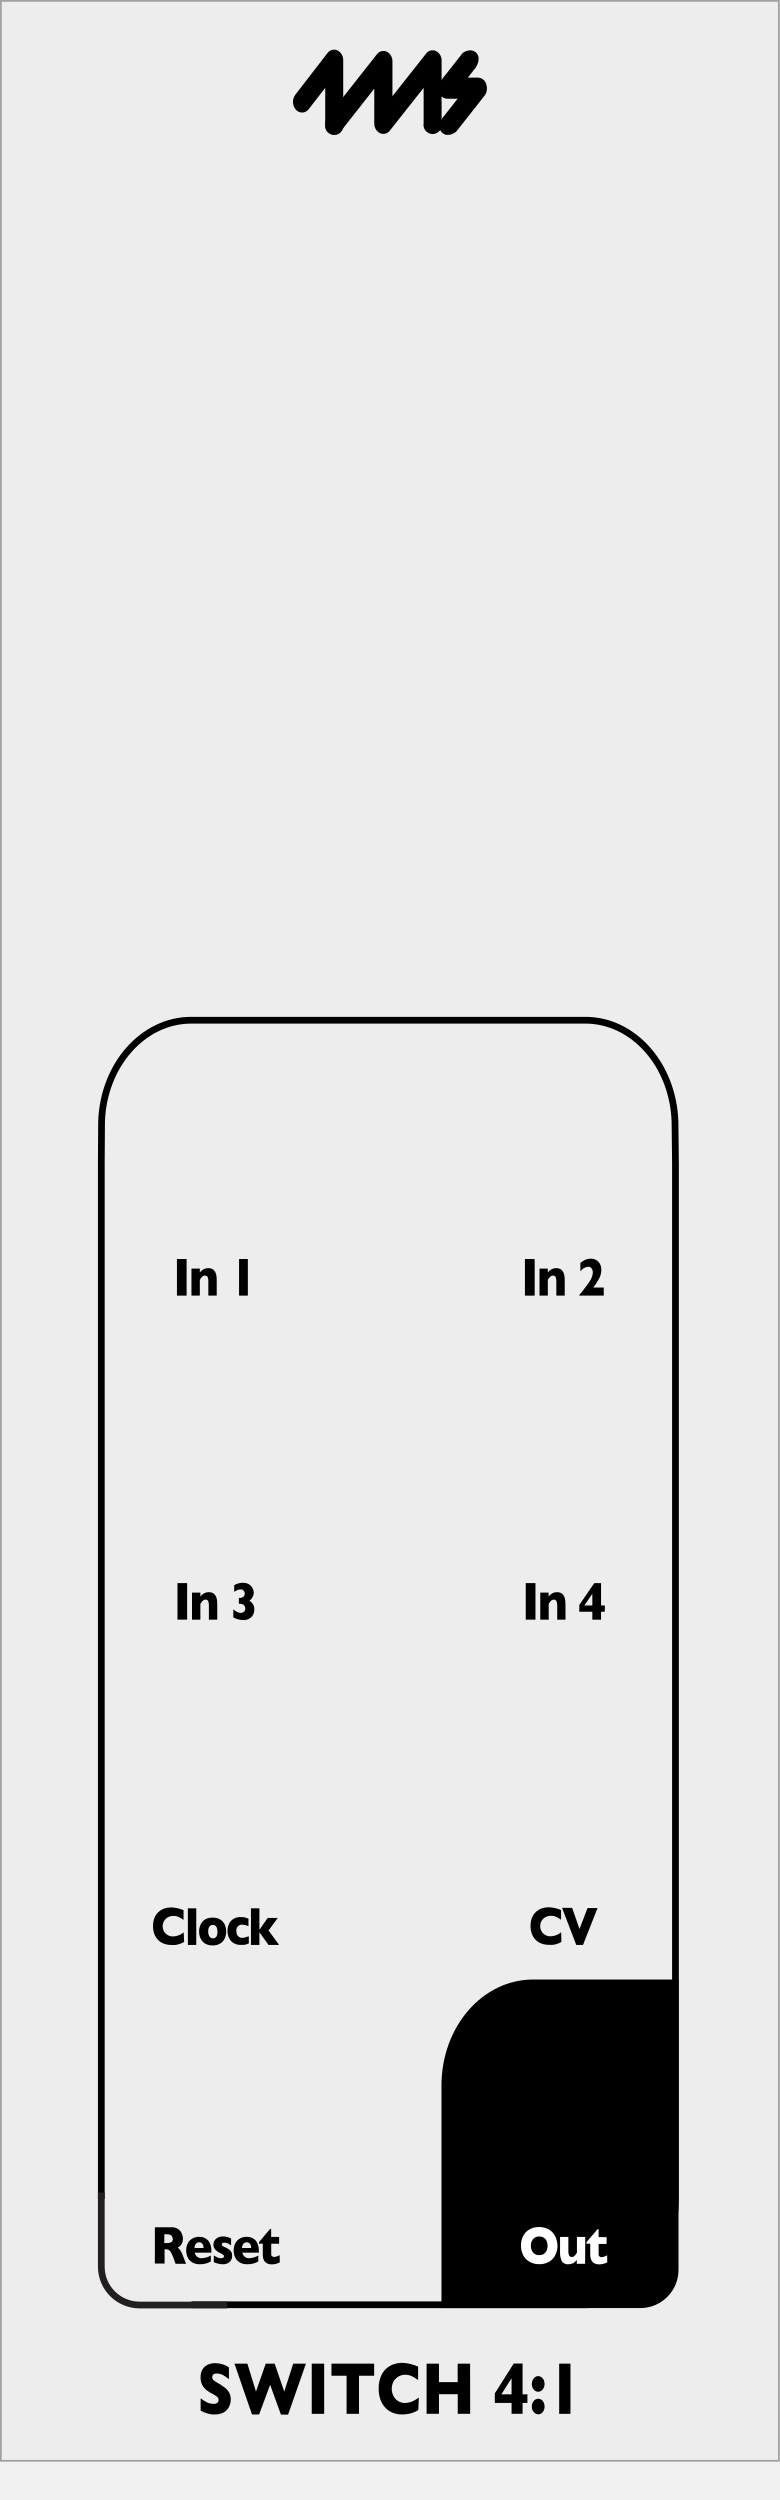
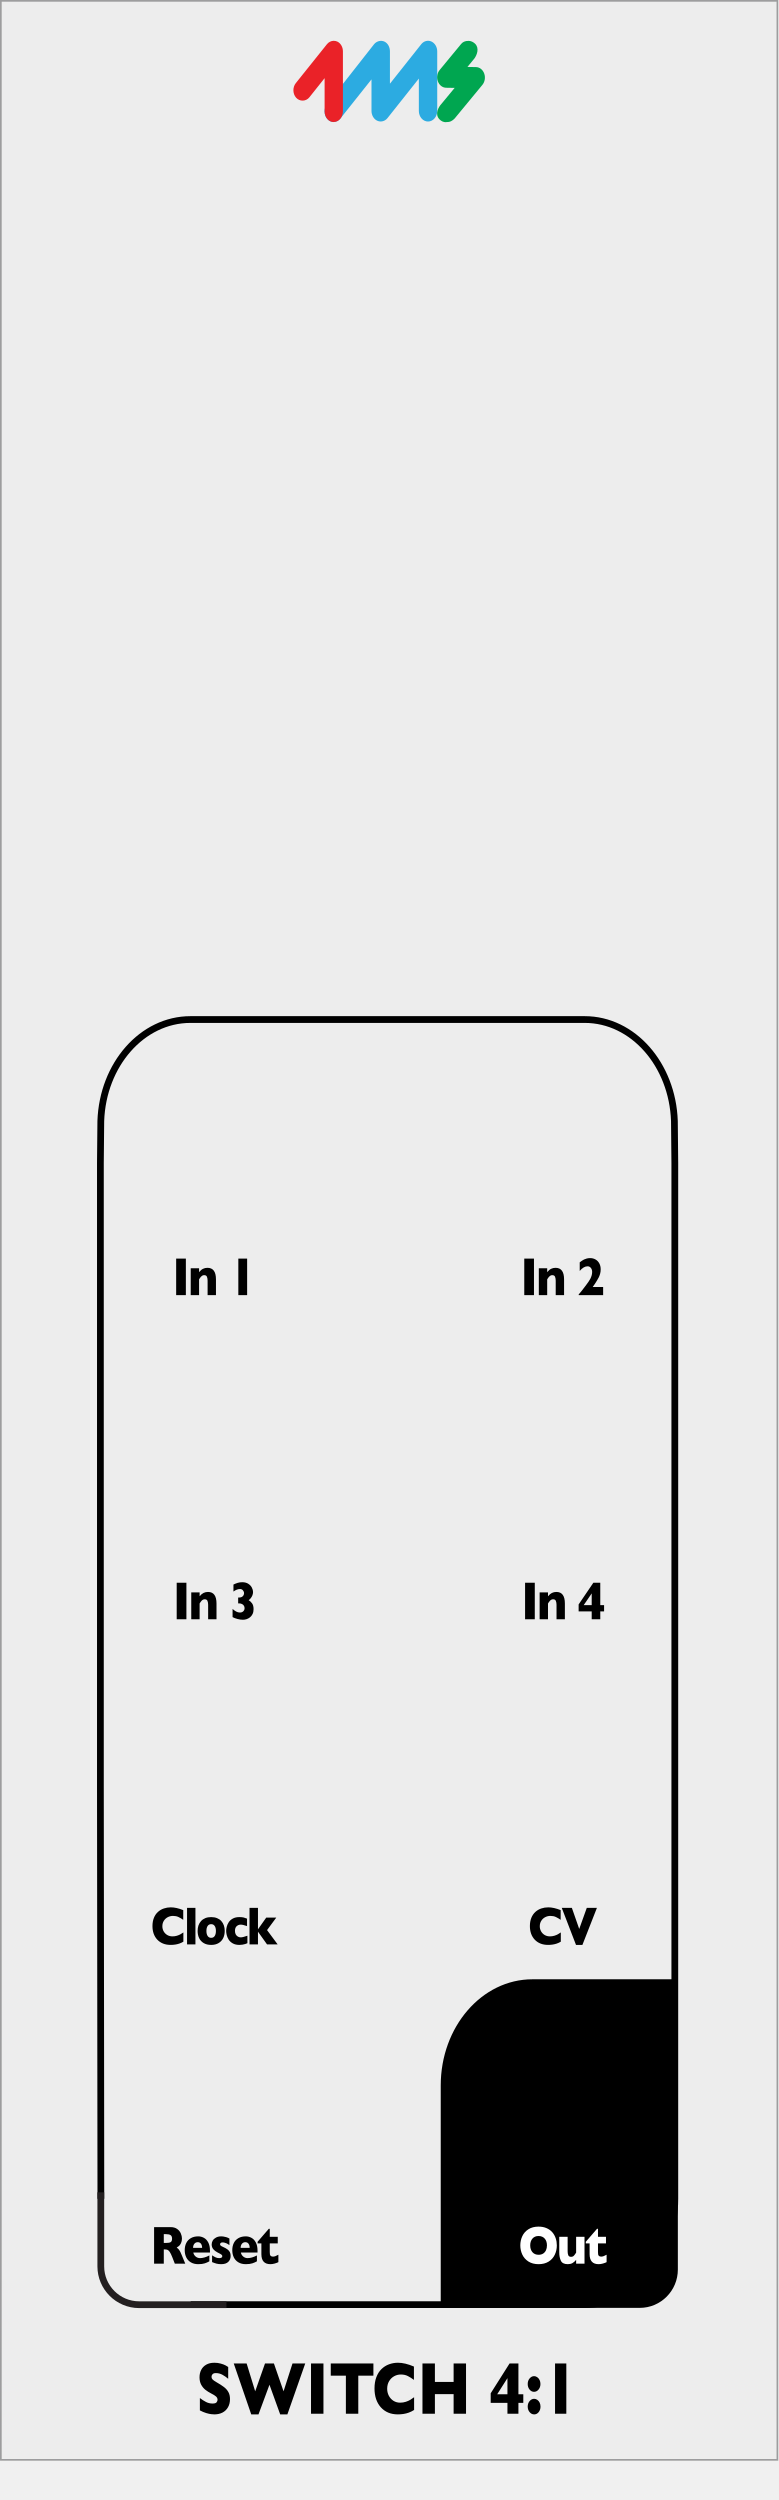
- <svg xmlns="http://www.w3.org/2000/svg" width="40.73mm" height="130.6mm" viewBox="0 0 115.45 370.19">
+ <svg xmlns="http://www.w3.org/2000/svg" width="40.64mm" height="130.55mm" viewBox="0 0 115.2 370.07" version="1.1" id="svg23">
+   <defs id="defs23" />
  <g id="faceplate">
-     <rect x="0.13" y="0.13" width="115.2" height="364.25" style="fill: #ededed;stroke: #9d9d9e;stroke-miterlimit: 10;stroke-width: 0.25px" />
-     <g>
-       <path d="M34.17,355.26a2.34,2.34,0,0,1-.3,1.21,1.91,1.91,0,0,1-.81.78,2.6,2.6,0,0,1-1.21.27l-.46,0a4.29,4.29,0,0,1-.73-.16,4.72,4.72,0,0,1-.95-.4v-1.82a7.24,7.24,0,0,0,.91.58,2.12,2.12,0,0,0,1,.23.78.78,0,0,0,.61-.19.6.6,0,0,0-.1-.87,3.33,3.33,0,0,0-.69-.43,4.83,4.83,0,0,1-.89-.56,2.3,2.3,0,0,1-.61-.76,2.27,2.27,0,0,1-.24-1.08A2.38,2.38,0,0,1,29.9,351a1.8,1.8,0,0,1,.74-.78,2.38,2.38,0,0,1,1.21-.29,3.58,3.58,0,0,1,.95.12,3.31,3.31,0,0,1,.71.27,2.33,2.33,0,0,1,.39.24v1.74a5.57,5.57,0,0,0-.83-.58,2,2,0,0,0-1-.26.67.67,0,0,0-.5.16.57.57,0,0,0-.15.4.54.54,0,0,0,.15.38,2.58,2.58,0,0,0,.56.39,9.54,9.54,0,0,1,1.12.73,2.47,2.47,0,0,1,.67.74A2.09,2.09,0,0,1,34.17,355.26Z" />
-       <path d="M45.3,350l-2.64,7.54H41.6L40,353.13l-1.63,4.39H37.31L34.72,350h1.91l1.27,4.13L39.35,350h1.32l1.42,4.13L43.42,350Z" />
-       <path d="M48,357.43H46.16V350H48Z" />
-       <path d="M55.4,351.79H53.16v5.64H51.32v-5.64H49.08V350H55.4Z" />
-       <path d="M61.94,356.87a4,4,0,0,1-.78.38,3.78,3.78,0,0,1-.8.21,5.69,5.69,0,0,1-.83.06,3.58,3.58,0,0,1-1.43-.27,3,3,0,0,1-1.1-.79,3.51,3.51,0,0,1-.7-1.22,5,5,0,0,1-.23-1.54,4.55,4.55,0,0,1,.28-1.68,3.17,3.17,0,0,1,.76-1.21,3.21,3.21,0,0,1,1.12-.7,3.9,3.9,0,0,1,1.32-.23,6.18,6.18,0,0,1,2.36.56v2a5.6,5.6,0,0,0-.9-.57,2.25,2.25,0,0,0-1-.23,2,2,0,0,0-1.74,1,2.34,2.34,0,0,0,0,2.16,1.87,1.87,0,0,0,.68.74,1.76,1.76,0,0,0,1,.28,2.84,2.84,0,0,0,.84-.13,3.52,3.52,0,0,0,.67-.3,5.06,5.06,0,0,0,.56-.38Z" />
-       <path d="M69.62,357.43H67.78v-2.91H65v2.91H63.17V350H65v2.74h2.77V350h1.84Z" />
-       <path d="M78.1,355.82h-.72v1.61H75.75v-1.61H73.27V354.4l2.8-4.42h1.31v4.56h.72Zm-2.35-1.28v-2.38l-1.51,2.38Z" />
-       <path d="M80.64,353a1.27,1.27,0,0,1-.28.82.83.83,0,0,1-1.34,0,1.24,1.24,0,0,1-.27-.81,1.22,1.22,0,0,1,.29-.83.83.83,0,0,1,.66-.34.76.76,0,0,1,.46.16,1.08,1.08,0,0,1,.35.41A1.45,1.45,0,0,1,80.64,353Zm0,3.35a1.28,1.28,0,0,1-.27.82.82.82,0,0,1-.66.33.86.86,0,0,1-.68-.34,1.19,1.19,0,0,1-.28-.81,1.22,1.22,0,0,1,.28-.82.89.89,0,0,1,.68-.34.86.86,0,0,1,.47.16,1,1,0,0,1,.34.42A1.37,1.37,0,0,1,80.64,356.37Z" />
-       <path d="M84.47,357.43H82.8V350h1.67Z" />
+     <g id="g1">
+       <path id="rect1" style="fill:#ededed;stroke-width:0px" d="m 0.12,0.13 h 114.95 v 364 H 0.12 Z" />
+       <path d="M114.95.25v363.75H.25V.25h114.7M115.2,0H0v364.25h115.2V0h0Z" style="fill: #9d9d9e; stroke-width: 0px;" id="path1" />
    </g>
-     <g>
-       <path d="M63.34,8.11l-5.53,7v-6a1.3,1.3,0,0,0-.64-1.18.91.91,0,0,0-1.13.3l-7.28,9.24a1.48,1.48,0,0,0,0,1.79.9.9,0,0,0,1.46,0l5.5-7v6a1.3,1.3,0,0,0,.64,1.18.92.92,0,0,0,1.14-.3l5.53-7v6.15a1.05,1.05,0,1,0,2.06,0V9a1.26,1.26,0,0,0-.65-1.17A.9.9,0,0,0,63.34,8.11Z" style="stroke: #000;stroke-width: 0.6px" />
-       <path d="M48.76,8,44,14.17A1.47,1.47,0,0,0,44,16a.91.91,0,0,0,1.46,0l3-3.87v6.3a1.05,1.05,0,1,0,2.06,0V8.92a1.28,1.28,0,0,0-.65-1.17A.9.9,0,0,0,48.76,8Z" style="stroke: #000;stroke-width: 0.6px" />
-       <path d="M71.71,12.56a1,1,0,0,0-.95-.77h-2.1l1.53-1.95s.8-1.18.1-1.82-1.58.06-1.58.06l-3.23,4.1a1.44,1.44,0,0,0-.2,1.37,1,1,0,0,0,1,.77h2.1l-2.49,3.17s-1,1.13-.27,1.89,1.75-.13,1.75-.13l4.18-5.32A1.47,1.47,0,0,0,71.71,12.56Z" style="stroke: #000;stroke-width: 0.6px" />
-     </g>
-     <path d="M100.47,316.34V293.12H78.94c-7.5,0-13.57,7-13.57,15.71v32.94H94.83a5.66,5.66,0,0,0,5.64-5.67V316.34Z" />
-     <path d="M28.36,341.28H86.71c7.35,0,13.31-7,13.31-15.67V172.28l-.07-6.21c-.29-8.35-6.11-15-13.28-15H28.32c-7.16,0-13,6.67-13.28,15L15,172.28v92.16L15,325.61" style="fill: none;stroke: #000;stroke-miterlimit: 10" />
-     <path d="M15,324.65v11a5.68,5.68,0,0,0,5.67,5.67H33.64" style="fill: none;stroke: #231f20;stroke-miterlimit: 10" />
-     <g>
-       <path d="M79.29,239.83H77.85v-5.41h1.44Z" />
-       <path d="M83.74,239.83H82.51v-2.14a1.5,1.5,0,0,0-.1-.58.39.39,0,0,0-.41-.24.6.6,0,0,0-.27.06,1.06,1.06,0,0,0-.2.17.94.94,0,0,0-.16.2l-.12.19v2.34H80v-4h1.24v.57a1.8,1.8,0,0,1,.58-.49,1.45,1.45,0,0,1,.66-.15c.84,0,1.25.57,1.25,1.71Z" />
-       <path d="M89.55,238.66H89v1.17H87.71v-1.17H85.78v-1L88,234.42h1v3.31h.57Zm-1.84-.93V236l-1.18,1.73Z" />
-     </g>
-     <g>
-       <path d="M83.13,287.55a2.73,2.73,0,0,1-.6.28,3.5,3.5,0,0,1-.62.15,4.65,4.65,0,0,1-.66,0,3,3,0,0,1-1.11-.2,2.4,2.4,0,0,1-.86-.57,2.53,2.53,0,0,1-.54-.89,3.37,3.37,0,0,1-.18-1.12,3.3,3.3,0,0,1,.21-1.23,2.26,2.26,0,0,1,.6-.87,2.55,2.55,0,0,1,.87-.52,3.22,3.22,0,0,1,1-.16,5.05,5.05,0,0,1,1.84.41v1.44a4.32,4.32,0,0,0-.7-.42,1.86,1.86,0,0,0-.81-.17,1.76,1.76,0,0,0-.78.19,1.5,1.5,0,0,0-.58.54,1.53,1.53,0,0,0-.22.81,1.5,1.5,0,0,0,.2.75,1.31,1.31,0,0,0,.53.54,1.46,1.46,0,0,0,.77.21,2.39,2.39,0,0,0,.66-.1,2.55,2.55,0,0,0,.52-.21,3.49,3.49,0,0,0,.43-.28Z" />
-       <path d="M88.48,282.54,86.33,288h-1l-2.1-5.49h1.49l1.09,3.13L87,282.54Z" />
-     </g>
-     <g>
-       <path d="M82.55,332.5a3.12,3.12,0,0,1-.31,1.4,2.4,2.4,0,0,1-.91,1,2.79,2.79,0,0,1-1.49.37,2.71,2.71,0,0,1-1.49-.39,2.42,2.42,0,0,1-.91-1,3.19,3.19,0,0,1-.3-1.37,3.14,3.14,0,0,1,.3-1.36,2.32,2.32,0,0,1,.91-1,2.71,2.71,0,0,1,1.49-.38A2.92,2.92,0,0,1,81,330a2.33,2.33,0,0,1,.85.6,2.79,2.79,0,0,1,.51.89A3.41,3.41,0,0,1,82.55,332.5Zm-1.47,0A1.59,1.59,0,0,0,81,332a1.23,1.23,0,0,0-.23-.44,1.11,1.11,0,0,0-.39-.29,1.33,1.33,0,0,0-.54-.1,1.11,1.11,0,0,0-.9.38,1.47,1.47,0,0,0-.33,1,1.5,1.5,0,0,0,.33,1,1.14,1.14,0,0,0,.9.38,1.32,1.32,0,0,0,.68-.17,1.21,1.21,0,0,0,.42-.5A1.65,1.65,0,0,0,81.08,332.5Z" style="fill: #fff" />
-       <path d="M86.64,335.21H85.41v-.56a2.18,2.18,0,0,1-.55.48,1.54,1.54,0,0,1-.7.15,1,1,0,0,1-1-.52,2.84,2.84,0,0,1-.23-1.19v-2.33h1.23v2.15a1.6,1.6,0,0,0,.1.56.39.39,0,0,0,.41.25.54.54,0,0,0,.43-.18,3.1,3.1,0,0,0,.33-.45v-2.33h1.23Z" style="fill: #fff" />
-       <path d="M89.92,335a3,3,0,0,1-.54.21,2.47,2.47,0,0,1-.64.09c-.89,0-1.34-.49-1.34-1.48v-1.59h-.56V332l1.66-1.92h.14v1.19h1.18v1H88.64v1.28a3.36,3.36,0,0,0,0,.36.46.46,0,0,0,.14.23.53.53,0,0,0,.34.09,1.76,1.76,0,0,0,.78-.28Z" style="fill: #fff" />
-     </g>
-     <g>
-       <path d="M27.71,239.83H26.28v-5.41h1.43Z" />
-       <path d="M32.17,239.83H30.93v-2.14a1.72,1.72,0,0,0-.09-.58.4.4,0,0,0-.42-.24.53.53,0,0,0-.26.06.87.87,0,0,0-.21.17,1.3,1.3,0,0,0-.15.2c0,.06-.09.12-.13.19v2.34H28.43v-4h1.24v.57a1.83,1.83,0,0,1,.59-.49,1.38,1.38,0,0,1,.65-.15q1.26,0,1.26,1.71Z" />
-       <path d="M37.66,238.33a1.59,1.59,0,0,1-.15.72,1.37,1.37,0,0,1-.39.49,1.55,1.55,0,0,1-.52.28,1.93,1.93,0,0,1-.52.08,3.48,3.48,0,0,1-.8-.11,3.38,3.38,0,0,1-.73-.28V238.3a2.77,2.77,0,0,0,.52.38,1.16,1.16,0,0,0,.57.15.74.74,0,0,0,.38-.09.75.75,0,0,0,.23-.24.67.67,0,0,0,.08-.3.76.76,0,0,0-.1-.37.71.71,0,0,0-.28-.26.93.93,0,0,0-.42-.09h-.16v-.87h.19a.67.67,0,0,0,.39-.11.61.61,0,0,0,.23-.25.77.77,0,0,0,.07-.28.65.65,0,0,0-.17-.43.53.53,0,0,0-.43-.19,1.26,1.26,0,0,0-.49.1,1.87,1.87,0,0,0-.48.27v-1a4,4,0,0,1,.63-.26,2.31,2.31,0,0,1,.67-.09,1.59,1.59,0,0,1,.9.24,1.46,1.46,0,0,1,.53.58,1.42,1.42,0,0,1,.17.63,1.26,1.26,0,0,1-.1.49,1.64,1.64,0,0,1-.24.43,1.39,1.39,0,0,1-.31.29,1.73,1.73,0,0,1,.51.47A1.52,1.52,0,0,1,37.66,238.33Z" />
-     </g>
-     <g>
-       <path d="M27.27,287.55a3,3,0,0,1-.6.28A3.6,3.6,0,0,1,26,288a4.51,4.51,0,0,1-.65,0,3,3,0,0,1-1.11-.2,2.4,2.4,0,0,1-.86-.57,2.53,2.53,0,0,1-.54-.89,3.37,3.37,0,0,1-.18-1.12,3.3,3.3,0,0,1,.21-1.23,2.26,2.26,0,0,1,.6-.87,2.55,2.55,0,0,1,.87-.52,3.22,3.22,0,0,1,1-.16,5.1,5.1,0,0,1,1.84.41v1.44a4.32,4.32,0,0,0-.7-.42,1.86,1.86,0,0,0-.81-.17,1.73,1.73,0,0,0-.78.19,1.5,1.5,0,0,0-.58.54,1.53,1.53,0,0,0-.22.81,1.61,1.61,0,0,0,.19.75,1.4,1.4,0,0,0,.54.54,1.44,1.44,0,0,0,.77.21,2.39,2.39,0,0,0,.66-.1,2.55,2.55,0,0,0,.52-.21,4.46,4.46,0,0,0,.43-.28Z" />
-       <path d="M29.06,288H27.82v-5.42h1.24Z" />
-       <path d="M33.49,286a2.39,2.39,0,0,1-.22,1.06,1.8,1.8,0,0,1-.68.74,2.15,2.15,0,0,1-1.11.27,2.11,2.11,0,0,1-1.1-.27,1.71,1.71,0,0,1-.67-.74,2.39,2.39,0,0,1-.23-1.06,2.33,2.33,0,0,1,.13-.81,1.77,1.77,0,0,1,.38-.65,1.67,1.67,0,0,1,.63-.44,2.31,2.31,0,0,1,.86-.15,2.39,2.39,0,0,1,.88.15,1.79,1.79,0,0,1,.63.44,1.85,1.85,0,0,1,.37.64A2.43,2.43,0,0,1,33.49,286Zm-1.3,0a1.33,1.33,0,0,0-.18-.74.66.66,0,0,0-1,0,1.33,1.33,0,0,0-.18.74,1.28,1.28,0,0,0,.19.75.58.58,0,0,0,.51.27.6.6,0,0,0,.53-.27A1.34,1.34,0,0,0,32.19,286Z" />
-       <path d="M36.85,287.77a2.52,2.52,0,0,1-.33.13l-.38.09a3.43,3.43,0,0,1-.47,0,2,2,0,0,1-1-.22,1.78,1.78,0,0,1-.62-.56,2.12,2.12,0,0,1-.29-.68,2.43,2.43,0,0,1-.08-.61,2.51,2.51,0,0,1,.08-.62,2.31,2.31,0,0,1,.29-.67,1.7,1.7,0,0,1,.61-.54,2,2,0,0,1,1-.22,2.68,2.68,0,0,1,.63.06,3.69,3.69,0,0,1,.5.17v1.11a3,3,0,0,0-.95-.22.87.87,0,0,0-.59.22A.9.9,0,0,0,35,286a1,1,0,0,0,.13.53.82.82,0,0,0,.32.32.81.81,0,0,0,.39.1,1.76,1.76,0,0,0,.42-.06l.58-.18Z" />
-       <path d="M41.33,288H39.76l-1.35-1.89V288H37.16v-5.42h1.25v3.18L39.64,284h1.49l-1.37,1.86Z" />
-     </g>
-     <g>
-       <path d="M79.17,191.85H77.73v-5.42h1.44Z" />
-       <path d="M83.62,191.85H82.38V189.7a1.62,1.62,0,0,0-.09-.57.4.4,0,0,0-.41-.25.6.6,0,0,0-.27.07.68.68,0,0,0-.21.17,1.25,1.25,0,0,0-.15.19l-.13.2v2.34H79.89v-4h1.23v.57a1.87,1.87,0,0,1,.59-.5,1.55,1.55,0,0,1,.65-.14q1.26,0,1.26,1.71Z" />
-       <path d="M89.4,191.85H85.79v-.11l.46-.55.64-.85c.12-.16.24-.31.34-.47a4.54,4.54,0,0,0,.28-.44,3.43,3.43,0,0,0,.19-.48,2,2,0,0,0,.08-.54,1,1,0,0,0-.19-.61.62.62,0,0,0-.49-.23,1.59,1.59,0,0,0-1.16.69V187l.33-.24.3-.17a2,2,0,0,1,.91-.21,1.56,1.56,0,0,1,.8.2,1.42,1.42,0,0,1,.56.58,1.8,1.8,0,0,1,.2.89,2.41,2.41,0,0,1-.09.67,2.63,2.63,0,0,1-.19.51l-.27.47a8.69,8.69,0,0,1-.63.95H89.4Z" />
-     </g>
-     <g>
-       <path d="M27.63,191.85H26.2v-5.42h1.43Z" />
-       <path d="M32.09,191.85H30.85V189.7a1.62,1.62,0,0,0-.09-.57.41.41,0,0,0-.42-.25.53.53,0,0,0-.26.07.68.68,0,0,0-.21.17,1.25,1.25,0,0,0-.15.19l-.13.2v2.34H28.35v-4h1.24v.57a1.77,1.77,0,0,1,.59-.5,1.51,1.51,0,0,1,.65-.14q1.26,0,1.26,1.71Z" />
-       <path d="M36.7,191.85H35.4v-5.42h1.3Z" />
-     </g>
-     <g>
-       <path d="M27.55,335.21H26l-.37-1a4.3,4.3,0,0,0-.37-.77.83.83,0,0,0-.32-.31,1,1,0,0,0-.41-.07h-.16v2.11H22.93V329.8h2.45a1.66,1.66,0,0,1,1,.27,1.58,1.58,0,0,1,.54.67,1.93,1.93,0,0,1,.17.74,1.6,1.6,0,0,1-.14.69,1.2,1.2,0,0,1-.3.42,3.33,3.33,0,0,1-.34.24,1.45,1.45,0,0,1,.38.36,4.64,4.64,0,0,1,.4.85Zm-2-3.7a.59.59,0,0,0-.21-.52,1.29,1.29,0,0,0-.71-.15h-.3v1.3h.31a1.36,1.36,0,0,0,.72-.13A.56.56,0,0,0,25.59,331.51Z" />
-       <path d="M31.3,333.57H28.84a1,1,0,0,0,1,.82,2.93,2.93,0,0,0,1.38-.4v.87a3,3,0,0,1-.65.29,3.08,3.08,0,0,1-1,.13,2.11,2.11,0,0,1-1.1-.27,1.73,1.73,0,0,1-.68-.74,2.42,2.42,0,0,1-.22-1.06,2.38,2.38,0,0,1,.22-1,1.71,1.71,0,0,1,.68-.73,2.11,2.11,0,0,1,1.1-.26,1.72,1.72,0,0,1,.82.21,1.5,1.5,0,0,1,.66.68,2.57,2.57,0,0,1,.25,1.22Zm-1.16-.7a.94.94,0,0,0-.17-.61.56.56,0,0,0-.48-.23.64.64,0,0,0-.5.23,1,1,0,0,0-.19.61Z" />
-       <path d="M34.37,334.05a1.17,1.17,0,0,1-.36.89,1.42,1.42,0,0,1-1,.34,2.42,2.42,0,0,1-.69-.08,5.1,5.1,0,0,1-.66-.22v-1a4.49,4.49,0,0,0,.54.3,1.18,1.18,0,0,0,.5.11c.31,0,.47-.1.47-.29a.23.23,0,0,0-.07-.17,1,1,0,0,0-.23-.18,4.8,4.8,0,0,0-.45-.22,1.88,1.88,0,0,1-.58-.46,1.09,1.09,0,0,1-.24-.71,1.07,1.07,0,0,1,.16-.57,1.23,1.23,0,0,1,.48-.45,1.6,1.6,0,0,1,.78-.17h.28a4.11,4.11,0,0,1,.43.1,2.13,2.13,0,0,1,.49.21v1l-.18-.12a.87.87,0,0,0-.2-.12,1.6,1.6,0,0,0-.29-.11,1.27,1.27,0,0,0-.34-.05.34.34,0,0,0-.29.1.29.29,0,0,0-.08.18.25.25,0,0,0,.08.18,1.24,1.24,0,0,0,.37.21,3.88,3.88,0,0,1,.66.37,1.23,1.23,0,0,1,.35.42A1.25,1.25,0,0,1,34.37,334.05Z" />
-       <path d="M38.34,333.57H35.88a1.06,1.06,0,0,0,.35.59,1,1,0,0,0,.64.23,2.93,2.93,0,0,0,1.38-.4v.87a3,3,0,0,1-.65.29,3.08,3.08,0,0,1-1,.13,2.11,2.11,0,0,1-1.1-.27,1.73,1.73,0,0,1-.68-.74,2.42,2.42,0,0,1-.22-1.06,2.38,2.38,0,0,1,.22-1,1.71,1.71,0,0,1,.68-.73,2.11,2.11,0,0,1,1.1-.26,1.7,1.7,0,0,1,.82.21,1.5,1.5,0,0,1,.66.68,2.57,2.57,0,0,1,.25,1.22Zm-1.16-.7a1,1,0,0,0-.16-.61.59.59,0,0,0-.48-.23.61.61,0,0,0-.5.23.93.93,0,0,0-.2.61Z" />
-       <path d="M41.43,335a2.9,2.9,0,0,1-.53.21,2.54,2.54,0,0,1-.65.09c-.89,0-1.34-.49-1.34-1.48v-1.59h-.56V332L40,330.05h.15v1.19h1.18v1H40.16v1.28a1.89,1.89,0,0,0,0,.36.4.4,0,0,0,.14.23.5.5,0,0,0,.33.09,1.76,1.76,0,0,0,.78-.28Z" />
+     <path d="m 6.139,-2.165 q 0,0.698 -0.36,1.208 Q 5.425,-0.446 4.786,-0.172 4.146,0.097 3.319,0.097 3.088,0.097 2.75,0.064 2.417,0.038 1.858,-0.097 1.305,-0.231 0.704,-0.494 V -2.32 q 0.564,0.349 1.106,0.58 0.548,0.231 1.171,0.231 0.575,0 0.741,-0.188 0.172,-0.193 0.172,-0.36 0,-0.301 -0.29,-0.505 Q 3.314,-2.771 2.761,-2.992 2.148,-3.25 1.687,-3.55 1.225,-3.856 0.929,-4.313 0.639,-4.77 0.639,-5.393 q 0,-0.602 0.295,-1.085 0.295,-0.489 0.902,-0.779 0.607,-0.29 1.482,-0.29 0.623,0 1.149,0.124 0.532,0.118 0.875,0.269 0.344,0.15 0.473,0.236 v 1.746 Q 5.36,-5.5 4.796,-5.758 4.238,-6.016 3.599,-6.016 q -0.419,0 -0.607,0.161 -0.188,0.161 -0.188,0.397 0,0.22 0.188,0.381 0.188,0.161 0.671,0.392 0.859,0.403 1.375,0.725 0.516,0.322 0.806,0.747 0.295,0.419 0.295,1.047 z M 19.723,-7.444 16.5,0.097 H 15.2 L 13.267,-4.292 11.285,0.097 H 9.974 L 6.816,-7.444 h 2.326 l 1.547,4.125 1.772,-4.125 h 1.606 l 1.74,4.125 1.617,-4.125 z M 23.01,0 h -2.245 v -7.444 h 2.245 z m 9.018,-5.634 H 29.299 V 0 H 27.06 v -5.634 h -2.729 v -1.81 h 7.697 z m 7.348,5.076 q -0.462,0.242 -0.945,0.387 -0.483,0.145 -0.978,0.204 -0.489,0.064 -1.015,0.064 -0.972,0 -1.746,-0.269 -0.768,-0.269 -1.337,-0.79 -0.564,-0.526 -0.849,-1.225 -0.279,-0.704 -0.279,-1.542 0,-0.961 0.333,-1.681 0.333,-0.725 0.929,-1.203 0.602,-0.478 1.364,-0.704 0.768,-0.231 1.617,-0.231 1.268,0 2.874,0.564 v 1.977 q -0.553,-0.344 -1.096,-0.569 -0.537,-0.231 -1.268,-0.231 -0.65,0 -1.214,0.258 -0.564,0.258 -0.908,0.736 -0.344,0.478 -0.344,1.117 0,0.564 0.301,1.037 0.301,0.467 0.833,0.747 0.537,0.274 1.208,0.274 0.542,0 1.026,-0.129 0.483,-0.134 0.811,-0.295 0.333,-0.161 0.682,-0.381 z M 48.748,0 H 46.508 V -2.906 H 43.13 V 0 h -2.245 v -7.444 h 2.245 v 2.734 h 3.378 v -2.734 h 2.24 z M 59.087,-1.606 H 58.207 V 0 h -1.982 v -1.606 h -3.024 v -1.418 l 3.411,-4.42 h 1.595 v 4.56 h 0.881 z M 56.225,-2.884 V -5.269 l -1.848,2.385 z m 5.957,-1.525 q 0,0.489 -0.338,0.827 -0.338,0.338 -0.816,0.338 -0.478,0 -0.811,-0.338 -0.333,-0.338 -0.333,-0.816 0,-0.5 0.349,-0.833 0.349,-0.333 0.806,-0.333 0.295,0 0.564,0.156 0.269,0.15 0.424,0.419 0.156,0.263 0.156,0.58 z m 0.011,3.352 q 0,0.483 -0.333,0.822 -0.328,0.333 -0.811,0.333 -0.478,0 -0.822,-0.338 -0.344,-0.338 -0.344,-0.816 0,-0.483 0.344,-0.816 0.344,-0.338 0.822,-0.338 0.301,0 0.569,0.156 0.274,0.156 0.424,0.419 0.15,0.263 0.15,0.58 z M 66.854,0 h -2.036 v -7.444 h 2.036 z" id="text1" style="font-weight:700;font-size:11px;font-family:GillSans-Bold, 'Gill Sans'" transform="translate(29.01 357.3) scale(.82 1)" aria-label="SWITCH 4:1" />
+     <path d="M100.35,316.21v-23.22h-21.54c-7.49,0-13.57,7.04-13.57,15.71v32.93h15.07s0,0,0,0h14.39c3.12,0,5.64-2.55,5.64-5.67v-19.84.08Z" style="fill: #000; stroke-width: 0px;" id="path2" />
+     <path d="M28.23,341.15h35.2s23.15,0,23.15,0c7.35,0,13.31-7.02,13.31-15.67v-153.33l-.06-6.21c-.29-8.35-6.12-15.02-13.28-15.02H28.2c-7.17,0-12.99,6.67-13.28,15.02l-.06,6.21v92.16l.07,61.17" style="fill: none; stroke: #000; stroke-miterlimit: 10;" id="path3" />
+     <path d="M14.92,324.53v10.96c0,3.12,2.55,5.67,5.67,5.67h12.93" style="fill: none; stroke: #231f20; stroke-miterlimit: 10;" id="path4" />
+     <path d="M 2.32,0 H 0.688 v -5.414 h 1.633 z m 5.063,0 h -1.406 v -2.145 q 0,-0.328 -0.109,-0.57 -0.105,-0.246 -0.469,-0.246 -0.172,0 -0.305,0.066 -0.129,0.062 -0.234,0.164 -0.102,0.102 -0.172,0.195 -0.07,0.094 -0.145,0.199 V 0 h -1.406 v -3.977 h 1.406 V -3.406 q 0.332,-0.355 0.664,-0.496 0.336,-0.145 0.746,-0.145 1.43,0 1.43,1.711 z M 13.977,-1.168 H 13.337 V 0 H 11.895 V -1.168 H 9.696 v -1.031 l 2.48,-3.215 h 1.16 v 3.316 H 13.977 Z m -2.082,-0.93 v -1.734 l -1.344,1.734 z" id="text4" style="font-weight:700;font-size:8px;font-family:GillSans-Bold, 'Gill Sans';letter-spacing:-0.04em" transform="translate(77.12 239.7) scale(.88 1)" aria-label="In 4" />
+     <path d="M 5.527,-0.406 Q 5.191,-0.23 4.84,-0.125 4.488,-0.02 4.129,0.023 3.773,0.07 3.391,0.07 2.684,0.07 2.121,-0.125 1.562,-0.32 1.148,-0.699 0.738,-1.082 0.531,-1.59 0.328,-2.102 0.328,-2.711 q 0,-0.699 0.242,-1.223 0.242,-0.527 0.676,-0.875 0.438,-0.348 0.992,-0.512 0.559,-0.168 1.176,-0.168 0.922,0 2.09,0.41 v 1.438 q -0.402,-0.25 -0.797,-0.414 -0.391,-0.168 -0.922,-0.168 -0.473,0 -0.883,0.188 Q 2.492,-3.848 2.242,-3.5 q -0.25,0.348 -0.25,0.812 0,0.41 0.219,0.754 0.219,0.34 0.605,0.543 0.391,0.199 0.879,0.199 0.395,0 0.746,-0.094 Q 4.793,-1.383 5.031,-1.5 5.273,-1.617 5.527,-1.777 Z m 6.075,-5.008 -2.441,5.484 h -1.078 l -2.395,-5.484 h 1.699 l 1.238,3.125 1.273,-3.125 z" id="text5" style="font-weight:700;font-size:8px;font-family:GillSans-Bold, 'Gill Sans';letter-spacing:-0.04em" transform="translate(78.15 287.83) scale(.88 1)" aria-label="CV" />
+     <path d="m 6.473,-2.711 q 0,0.758 -0.352,1.395 -0.348,0.637 -1.039,1.012 -0.691,0.375 -1.684,0.375 -1.004,0 -1.699,-0.391 Q 1.004,-0.711 0.664,-1.348 0.328,-1.984 0.328,-2.711 q 0,-0.73 0.336,-1.363 Q 1,-4.711 1.695,-5.098 q 0.699,-0.391 1.703,-0.391 0.75,0 1.336,0.223 0.59,0.223 0.969,0.605 0.379,0.379 0.574,0.887 0.195,0.504 0.195,1.062 z m -1.664,0 q 0,-0.305 -0.09,-0.555 -0.09,-0.254 -0.273,-0.438 -0.18,-0.188 -0.441,-0.289 -0.262,-0.105 -0.605,-0.105 -0.656,0 -1.031,0.383 -0.375,0.383 -0.375,1.004 0,0.621 0.375,1.008 0.379,0.383 1.031,0.383 0.449,0 0.766,-0.176 0.316,-0.18 0.48,-0.492 0.164,-0.316 0.164,-0.723 z M 11.129,0 H 9.719 v -0.566 q -0.297,0.32 -0.625,0.48 -0.324,0.156 -0.781,0.156 -0.902,0 -1.168,-0.523 -0.266,-0.527 -0.266,-1.188 v -2.336 h 1.41 v 2.148 q 0,0.324 0.105,0.57 0.109,0.242 0.469,0.242 0.309,0 0.488,-0.176 0.18,-0.176 0.367,-0.449 v -2.336 h 1.41 z m 3.715,-0.23 q -0.219,0.105 -0.605,0.203 -0.383,0.098 -0.734,0.098 -1.52,0 -1.52,-1.484 V -3 H 11.348 V -3.246 L 13.235,-5.168 h 0.16 v 1.191 h 1.344 V -3 h -1.344 v 1.273 q 0,0.223 0.027,0.359 0.027,0.137 0.152,0.23 0.129,0.09 0.387,0.09 0.336,0 0.883,-0.281 z" id="text6" style="font-weight:700;font-size:8px;font-family:GillSans-Bold, 'Gill Sans';letter-spacing:-0.04em;fill:#ffffff" transform="translate(76.73 335.09) scale(.88 1)" aria-label="Out" />
+     <path d="M 2.32,0 H 0.688 v -5.414 h 1.633 z m 5.063,0 h -1.406 v -2.145 q 0,-0.328 -0.109,-0.57 -0.105,-0.246 -0.469,-0.246 -0.172,0 -0.305,0.066 -0.129,0.062 -0.234,0.164 -0.102,0.102 -0.172,0.195 -0.07,0.094 -0.145,0.199 V 0 h -1.406 v -3.977 h 1.406 V -3.406 q 0.332,-0.355 0.664,-0.496 0.336,-0.145 0.746,-0.145 1.43,0 1.43,1.711 z m 6.235,-1.504 q 0,0.426 -0.168,0.727 -0.168,0.301 -0.445,0.492 -0.273,0.188 -0.582,0.273 -0.309,0.082 -0.598,0.082 -0.41,0 -0.906,-0.113 -0.496,-0.117 -0.832,-0.277 v -1.215 q 0.273,0.227 0.59,0.383 Q 10.993,-1 11.329,-1 q 0.254,0 0.426,-0.094 0.176,-0.094 0.262,-0.234 0.09,-0.145 0.09,-0.305 0,-0.207 -0.109,-0.367 -0.109,-0.16 -0.316,-0.254 -0.207,-0.098 -0.48,-0.098 h -0.176 v -0.871 h 0.207 q 0.273,0 0.449,-0.105 0.18,-0.105 0.258,-0.25 0.078,-0.148 0.078,-0.277 0,-0.246 -0.191,-0.434 -0.188,-0.191 -0.488,-0.191 -0.27,0 -0.562,0.102 -0.289,0.102 -0.543,0.273 v -1.039 q 0.383,-0.16 0.719,-0.25 0.34,-0.094 0.762,-0.094 0.613,0 1.023,0.238 0.414,0.238 0.602,0.578 0.191,0.336 0.191,0.633 0,0.242 -0.105,0.484 Q 13.317,-3.312 13.145,-3.125 q -0.168,0.188 -0.352,0.293 0.324,0.172 0.574,0.477 0.25,0.305 0.25,0.852 z" id="text7" style="font-weight:700;font-size:8px;font-family:GillSans-Bold, 'Gill Sans';letter-spacing:-0.04em" transform="translate(25.55 239.7) scale(.88 1)" aria-label="In 3" />
+     <path d="M 5.527,-0.406 Q 5.191,-0.23 4.84,-0.125 4.488,-0.02 4.129,0.023 3.773,0.07 3.391,0.07 2.684,0.07 2.121,-0.125 1.562,-0.32 1.148,-0.699 0.738,-1.082 0.531,-1.59 0.328,-2.102 0.328,-2.711 q 0,-0.699 0.242,-1.223 0.242,-0.527 0.676,-0.875 0.438,-0.348 0.992,-0.512 0.559,-0.168 1.176,-0.168 0.922,0 2.09,0.41 v 1.438 q -0.402,-0.25 -0.797,-0.414 -0.391,-0.168 -0.922,-0.168 -0.473,0 -0.883,0.188 Q 2.492,-3.848 2.242,-3.5 q -0.25,0.348 -0.25,0.812 0,0.41 0.219,0.754 0.219,0.34 0.605,0.543 0.391,0.199 0.879,0.199 0.395,0 0.746,-0.094 Q 4.793,-1.383 5.031,-1.5 5.273,-1.617 5.527,-1.777 Z M 7.555,0 H 6.145 v -5.414 h 1.41 z m 4.926,-1.992 q 0,0.594 -0.258,1.059 -0.258,0.465 -0.773,0.734 -0.512,0.27 -1.25,0.27 -0.738,0 -1.254,-0.27 Q 8.434,-0.469 8.176,-0.934 7.923,-1.398 7.923,-1.992 q 0,-0.449 0.141,-0.816 0.145,-0.367 0.434,-0.648 0.293,-0.285 0.719,-0.438 0.426,-0.152 0.984,-0.152 0.562,0 0.992,0.156 0.434,0.152 0.715,0.43 0.285,0.277 0.43,0.648 0.145,0.371 0.145,0.82 z m -1.48,0 q 0,-0.473 -0.207,-0.738 Q 10.59,-3 10.2,-3 q -0.387,0 -0.594,0.27 -0.203,0.266 -0.203,0.738 0,0.469 0.207,0.742 0.207,0.273 0.59,0.273 0.391,0 0.594,-0.27 0.207,-0.273 0.207,-0.746 z m 5.297,1.809 q -0.176,0.066 -0.371,0.125 -0.195,0.055 -0.441,0.09 -0.242,0.039 -0.531,0.039 -0.652,0 -1.105,-0.219 Q 13.399,-0.371 13.153,-0.703 12.911,-1.039 12.817,-1.387 12.724,-1.734 12.724,-2 q 0,-0.266 0.094,-0.613 0.098,-0.348 0.336,-0.672 0.238,-0.324 0.688,-0.543 0.453,-0.219 1.113,-0.219 0.441,0 0.719,0.062 0.277,0.062 0.562,0.168 v 1.105 q -0.688,-0.219 -1.074,-0.219 -0.375,0 -0.668,0.227 Q 14.204,-2.477 14.204,-2 q 0,0.316 0.145,0.535 0.145,0.215 0.367,0.316 0.223,0.102 0.445,0.102 0.211,0 0.48,-0.062 0.27,-0.062 0.656,-0.18 z M 21.388,0 H 19.603 L 18.075,-1.887 V 0 h -1.422 v -5.414 h 1.422 v 3.176 l 1.395,-1.738 h 1.688 l -1.555,1.855 z" id="text8" style="font-weight:700;font-size:8px;font-family:GillSans-Bold, 'Gill Sans';letter-spacing:-0.04em" transform="translate(22.28 287.83) scale(.88 1)" aria-label="Clock" />
+     <path d="M 2.32,0 H 0.688 v -5.414 h 1.633 z m 5.063,0 h -1.406 v -2.145 q 0,-0.328 -0.109,-0.57 -0.105,-0.246 -0.469,-0.246 -0.172,0 -0.305,0.066 -0.129,0.062 -0.234,0.164 -0.102,0.102 -0.172,0.195 -0.07,0.094 -0.145,0.199 V 0 h -1.406 v -3.977 h 1.406 V -3.406 q 0.332,-0.355 0.664,-0.496 0.336,-0.145 0.746,-0.145 1.43,0 1.43,1.711 z M 13.954,0 H 9.841 V -0.105 Q 10.079,-0.336 10.364,-0.656 q 0.285,-0.32 0.734,-0.848 0.207,-0.238 0.387,-0.469 0.184,-0.23 0.312,-0.445 0.129,-0.219 0.219,-0.48 0.09,-0.262 0.09,-0.535 0,-0.375 -0.219,-0.605 -0.215,-0.234 -0.551,-0.234 -0.664,0 -1.32,0.688 v -1.277 q 0.23,-0.148 0.379,-0.238 0.148,-0.09 0.34,-0.176 0.195,-0.086 0.461,-0.148 0.266,-0.062 0.574,-0.062 0.496,0 0.902,0.203 0.406,0.199 0.637,0.582 0.234,0.379 0.234,0.887 0,0.359 -0.105,0.672 -0.105,0.312 -0.219,0.504 -0.113,0.191 -0.301,0.473 -0.336,0.5 -0.719,0.953 h 1.754 z" id="text9" style="font-weight:700;font-size:8px;font-family:GillSans-Bold, 'Gill Sans';letter-spacing:-0.04em" transform="translate(77 191.72) scale(.88 1)" aria-label="In 2" />
+     <path d="M 2.32,0 H 0.688 v -5.414 h 1.633 z m 5.063,0 h -1.406 v -2.145 q 0,-0.328 -0.109,-0.57 -0.105,-0.246 -0.469,-0.246 -0.172,0 -0.305,0.066 -0.129,0.062 -0.234,0.164 -0.102,0.102 -0.172,0.195 -0.07,0.094 -0.145,0.199 V 0 h -1.406 v -3.977 h 1.406 V -3.406 q 0.332,-0.355 0.664,-0.496 0.336,-0.145 0.746,-0.145 1.43,0 1.43,1.711 z m 5.243,0 h -1.48 v -5.414 h 1.48 z" id="text10" style="font-weight:700;font-size:8px;font-family:GillSans-Bold, 'Gill Sans';letter-spacing:-0.04em" transform="translate(25.47 191.72) scale(.88 1)" aria-label="In 1" />
+     <path d="M 5.922,0 H 4.168 L 3.742,-0.961 Q 3.508,-1.488 3.32,-1.73 3.133,-1.977 2.953,-2.043 2.777,-2.113 2.496,-2.113 H 2.312 V 0 H 0.68 v -5.414 h 2.777 q 0.672,0 1.102,0.273 0.43,0.273 0.617,0.664 0.191,0.391 0.191,0.742 0,0.41 -0.16,0.695 Q 5.051,-2.758 4.875,-2.629 4.699,-2.5 4.48,-2.383 4.742,-2.23 4.91,-2.02 5.082,-1.812 5.375,-1.176 Z m -2.219,-3.703 q 0,-0.375 -0.246,-0.523 Q 3.211,-4.375 2.656,-4.375 H 2.312 v 1.305 h 0.352 q 0.598,0 0.816,-0.129 Q 3.703,-3.332 3.703,-3.703 Z m 6.375,2.055 H 7.278 q 0.082,0.363 0.402,0.594 0.32,0.23 0.727,0.23 0.711,0 1.57,-0.398 v 0.871 q -0.309,0.16 -0.75,0.293 -0.438,0.129 -1.117,0.129 -0.734,0 -1.25,-0.273 -0.516,-0.273 -0.773,-0.742 -0.254,-0.469 -0.254,-1.062 0,-0.586 0.254,-1.047 0.258,-0.465 0.773,-0.727 0.516,-0.266 1.25,-0.266 0.484,0 0.934,0.211 0.453,0.207 0.742,0.684 0.293,0.473 0.293,1.223 z M 8.758,-2.344 q 0,-0.383 -0.191,-0.609 -0.188,-0.23 -0.543,-0.23 -0.352,0 -0.57,0.234 Q 7.239,-2.719 7.239,-2.344 Z m 4.801,1.184 q 0,0.547 -0.402,0.891 -0.398,0.34 -1.188,0.34 -0.441,0 -0.785,-0.078 -0.344,-0.082 -0.75,-0.23 V -1.238 q 0.355,0.203 0.617,0.309 0.262,0.105 0.574,0.105 0.527,0 0.527,-0.289 0,-0.098 -0.078,-0.172 -0.074,-0.078 -0.266,-0.172 -0.188,-0.098 -0.504,-0.23 -0.391,-0.172 -0.664,-0.461 -0.273,-0.289 -0.273,-0.707 0,-0.297 0.18,-0.57 0.184,-0.273 0.551,-0.445 0.367,-0.176 0.887,-0.176 0.125,0 0.316,0.02 0.195,0.016 0.488,0.09 0.297,0.074 0.562,0.211 v 0.973 q -0.125,-0.074 -0.211,-0.125 -0.082,-0.051 -0.223,-0.113 -0.141,-0.062 -0.332,-0.109 -0.188,-0.051 -0.387,-0.051 -0.242,0 -0.332,0.094 -0.09,0.094 -0.09,0.188 0,0.098 0.094,0.184 0.094,0.082 0.418,0.207 0.469,0.18 0.75,0.371 0.281,0.188 0.398,0.414 0.121,0.227 0.121,0.535 z m 4.52,-0.488 h -2.801 q 0.082,0.363 0.402,0.594 0.32,0.23 0.727,0.23 0.711,0 1.57,-0.398 v 0.871 q -0.309,0.16 -0.75,0.293 -0.438,0.129 -1.117,0.129 -0.734,0 -1.25,-0.273 -0.516,-0.273 -0.773,-0.742 -0.254,-0.469 -0.254,-1.062 0,-0.586 0.254,-1.047 0.258,-0.465 0.773,-0.727 0.516,-0.266 1.25,-0.266 0.484,0 0.934,0.211 0.453,0.207 0.742,0.684 0.293,0.473 0.293,1.223 z M 16.759,-2.344 q 0,-0.383 -0.191,-0.609 -0.188,-0.23 -0.543,-0.23 -0.352,0 -0.57,0.234 -0.215,0.23 -0.215,0.605 z m 4.828,2.113 q -0.219,0.105 -0.605,0.203 -0.383,0.098 -0.734,0.098 -1.52,0 -1.52,-1.484 V -3 h -0.637 v -0.246 l 1.887,-1.922 h 0.16 v 1.191 h 1.344 V -3 h -1.344 v 1.273 q 0,0.223 0.027,0.359 0.027,0.137 0.152,0.23 0.129,0.09 0.387,0.09 0.336,0 0.883,-0.281 z" id="text11" style="font-weight:700;font-size:8px;font-family:GillSans-Bold, 'Gill Sans';letter-spacing:-0.04em" transform="translate(22.21 335.09) scale(.88 1)" aria-label="Reset" />
+     <g id="g13">
+       <path d="M49.4,18.07c-.37,0-.71-.17-.97-.47-.51-.6-.52-1.54-.04-2.16l6.97-8.88c.38-.48,1.05-.65,1.57-.39.5.25.79.82.79,1.45v4.77l4.64-5.85c.38-.48,1.01-.64,1.53-.38.5.25.83.81.83,1.44v8.82c0,.86-.61,1.57-1.36,1.57s-1.36-.7-1.36-1.57v-4.79l-4.64,5.85c-.38.48-1.01.64-1.54.38-.5-.24-.83-.81-.83-1.44v-4.67l-4.61,5.8c-.26.32-.62.51-1,.51h0Z" style="fill: #2cabe1; stroke-width: 0px;" id="path11" />
+       <path d="M49.4,18.07c-.75,0-1.35-.7-1.35-1.57v-4.93l-2.26,2.84c-.5.63-1.44.65-1.97.04-.51-.6-.52-1.53-.03-2.15l4.61-5.76c.26-.32.63-.5,1-.5.18,0,.37.04.54.12.5.25.82.81.82,1.44v8.89c0,.86-.61,1.57-1.36,1.57h0Z" style="fill: #ea2228; stroke-width: 0px;" id="path12" />
+       <path d="M66,18.09h0c-.35,0-.68-.15-.94-.42-.76-.78-.14-1.84.29-2.3l1.95-2.36-1.26-.02c-.56-.01-1.04-.4-1.24-1-.19-.56-.07-1.21.29-1.64l3.16-3.83c.23-.28.55-.48,1.13-.47.33,0,.67.17.92.4.71.66.29,1.7-.07,2.2l-1.04,1.26,1.26.02c.56.01,1.04.4,1.24,1,.19.56.07,1.21-.29,1.64l-4.1,4.97c-.35.35-.65.55-1.3.54h0Z" style="fill: #00a650; stroke-width: 0px;" id="path13" />
    </g>
  </g>
-   <g />
+   <g id="g2" />
</svg>
